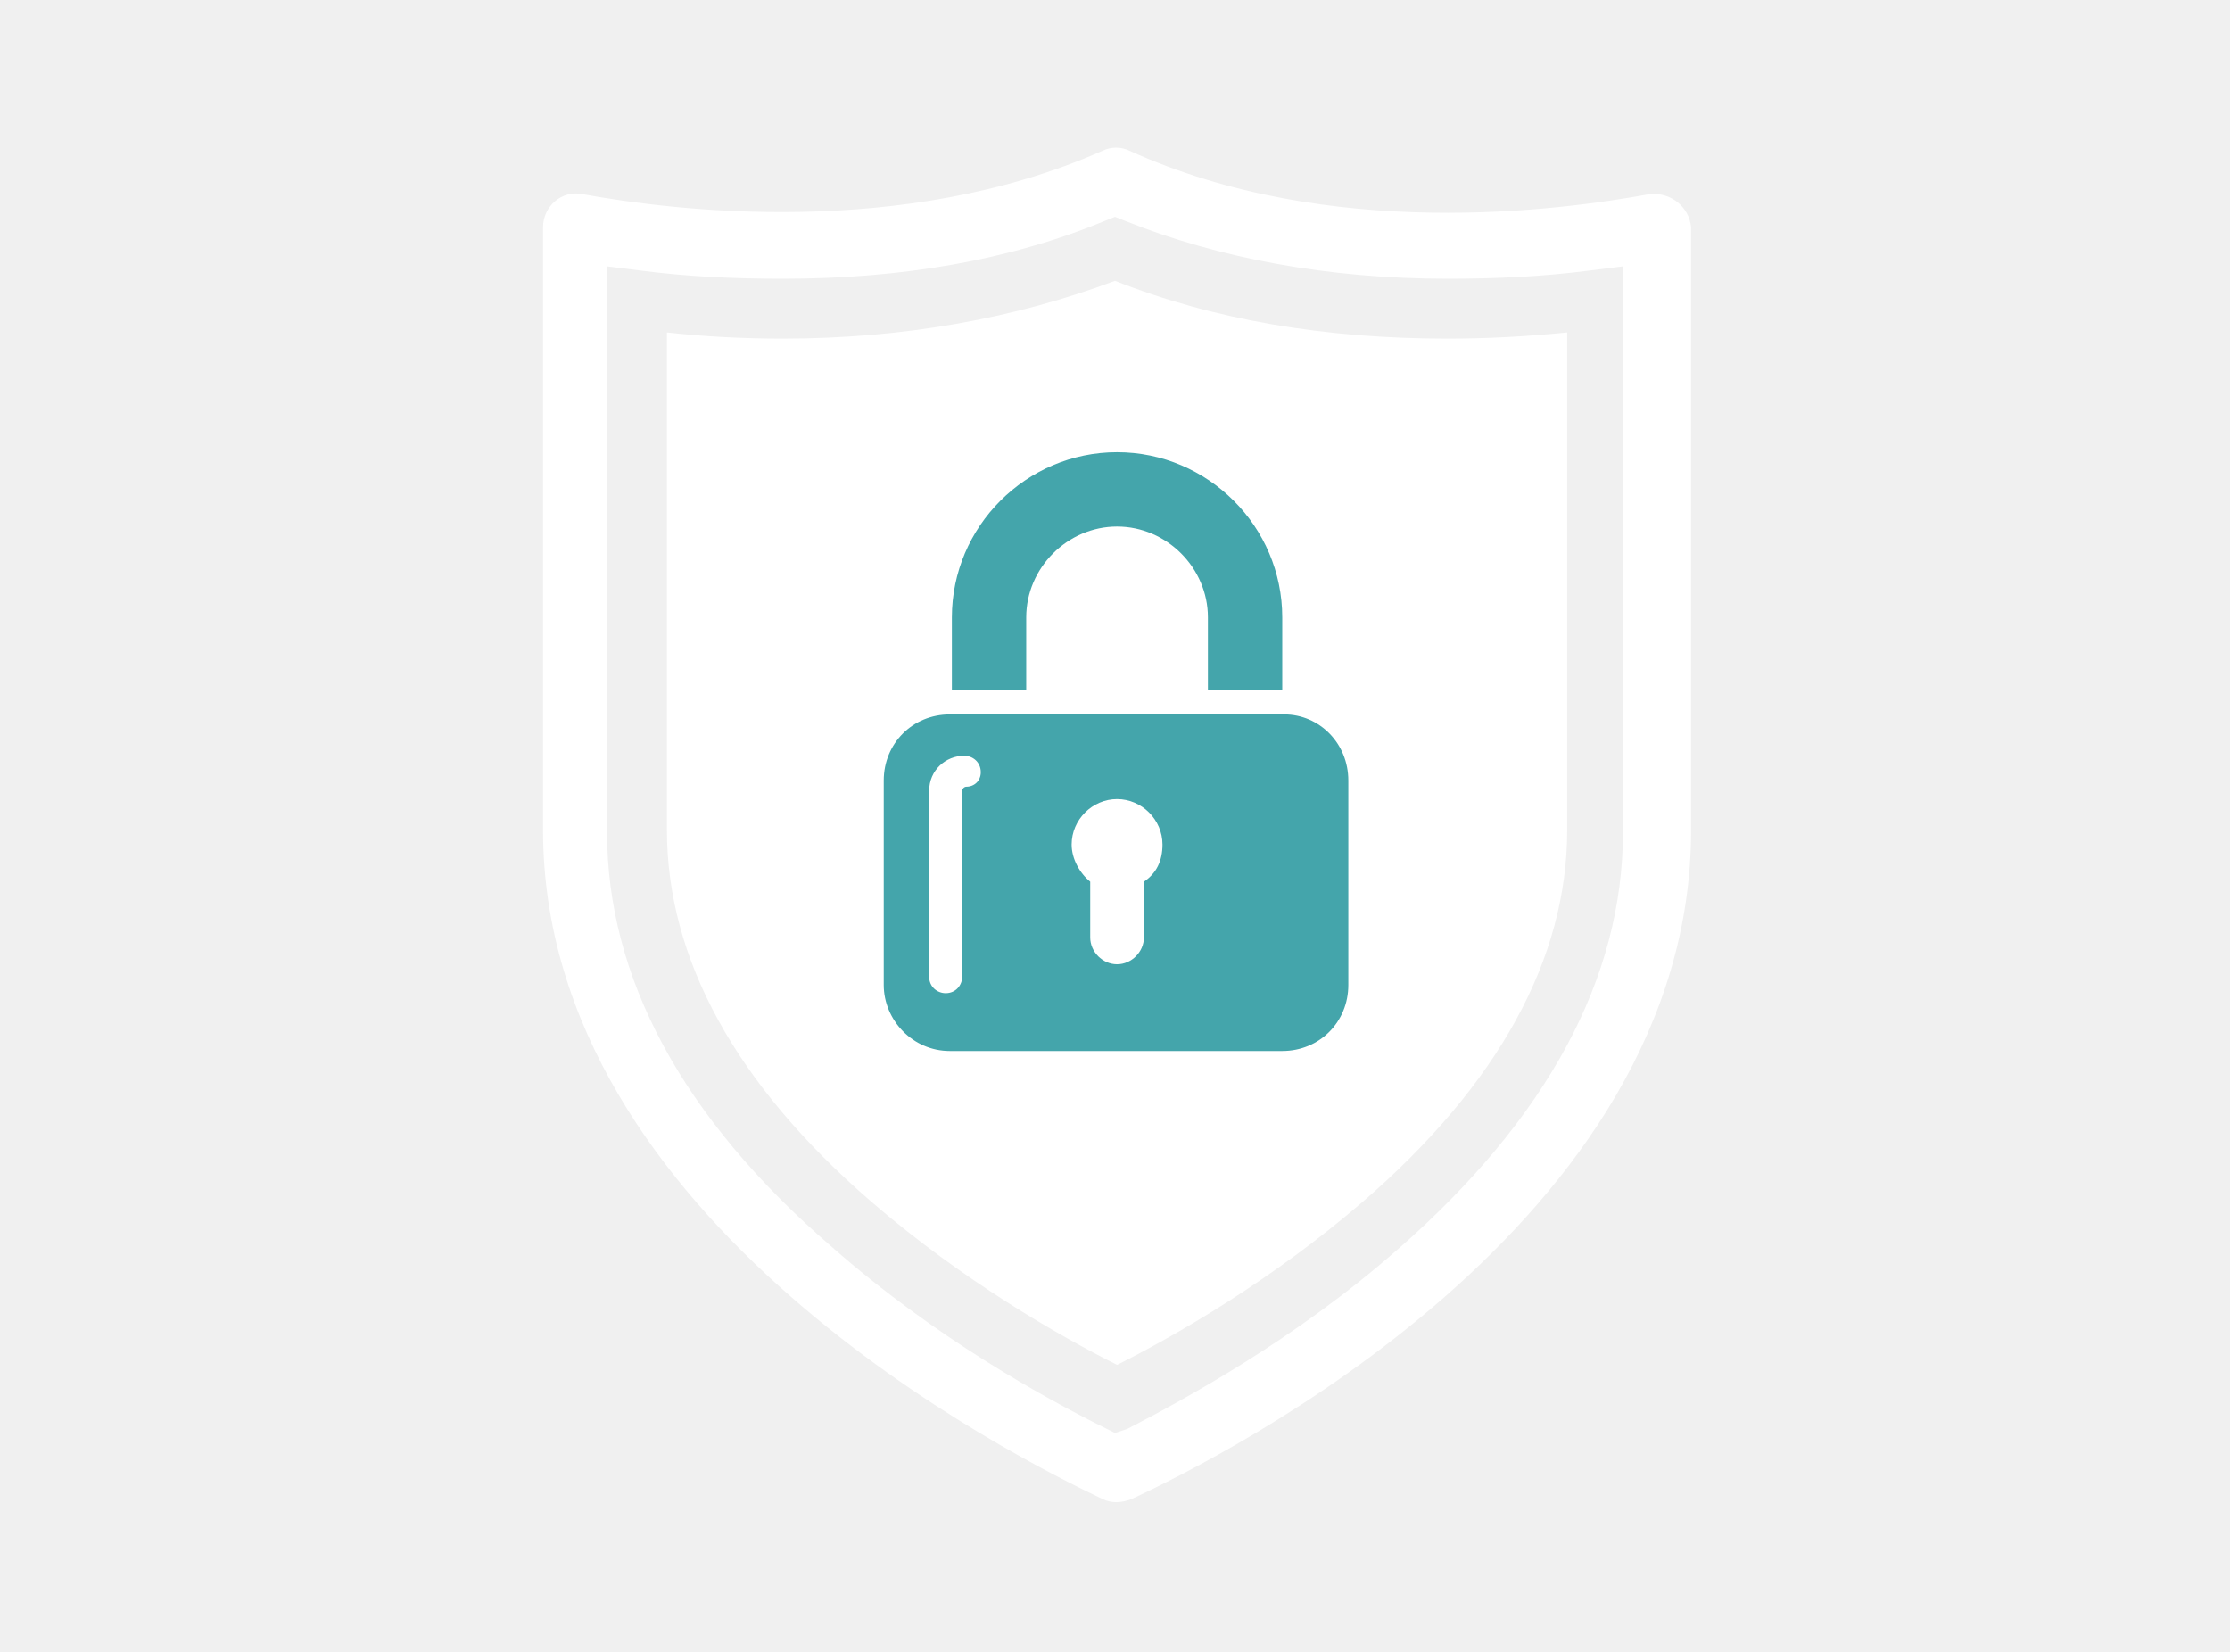
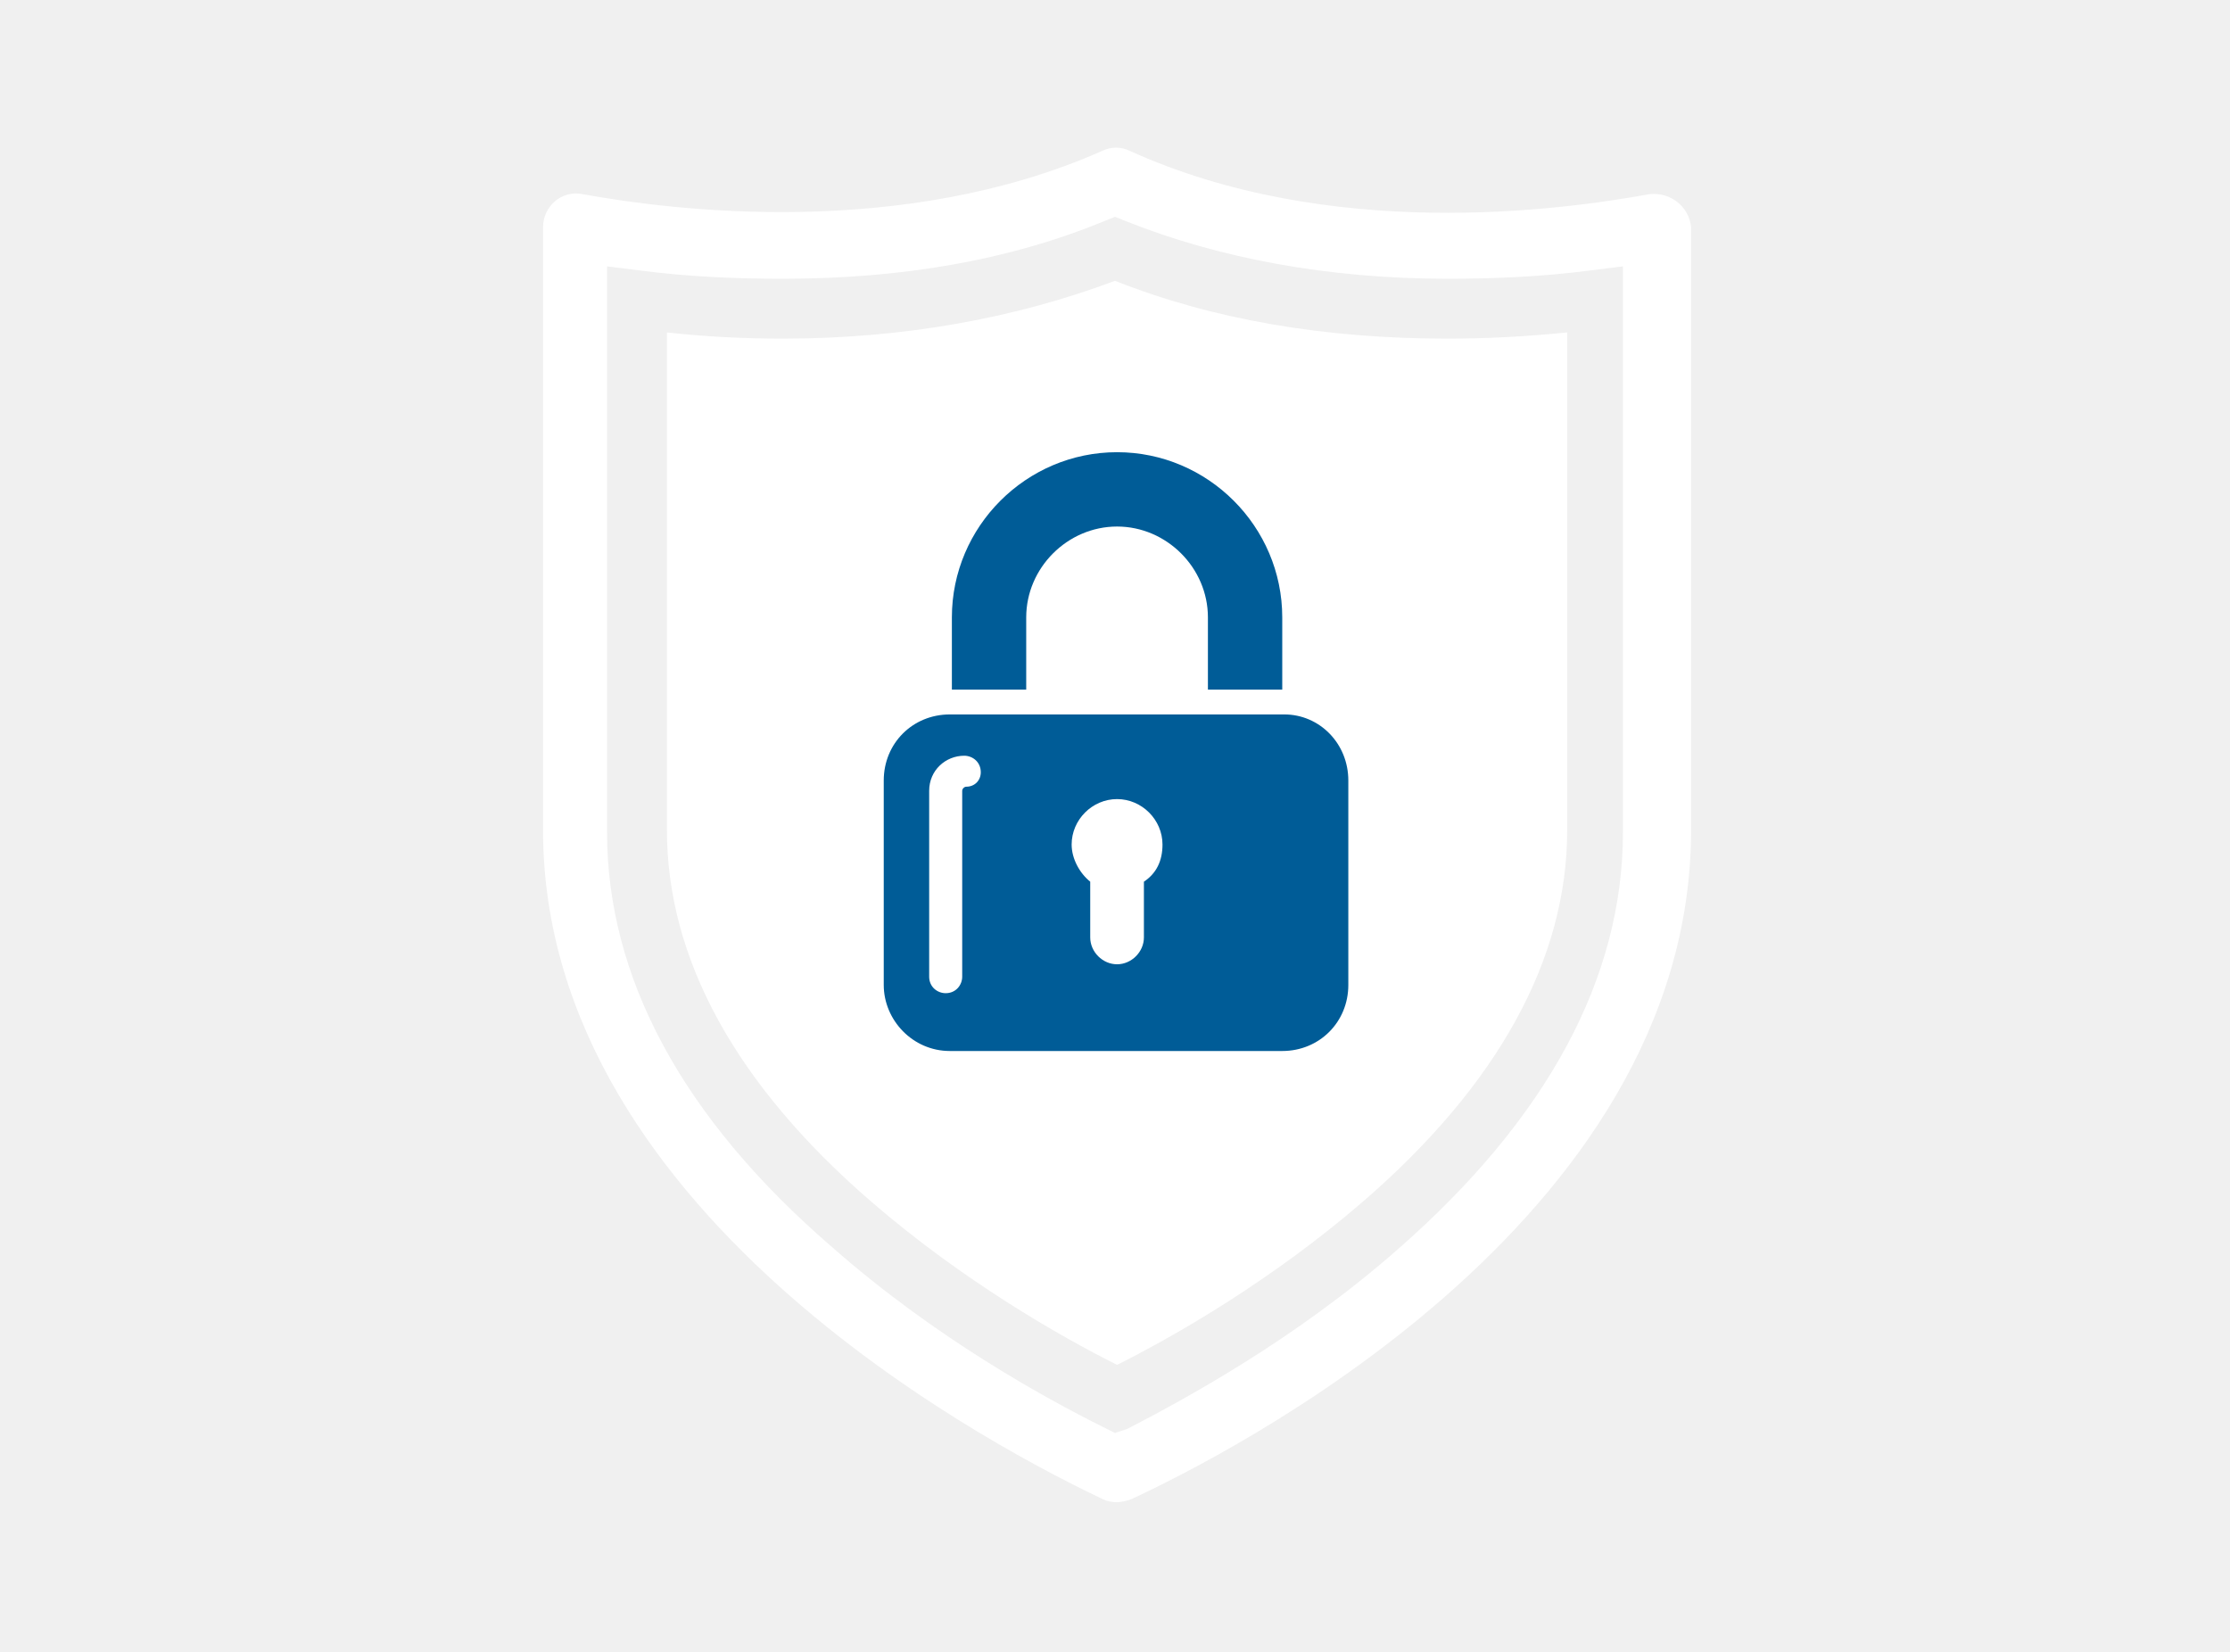
<svg xmlns="http://www.w3.org/2000/svg" version="1.1" id="Layer_1" x="0" y="0" viewBox="0 0 108 80" xml:space="preserve">
  <style>.st0{fill:#fff}</style>
-   <path class="st0" d="M56.2 39.8c0-1.2-1-2.1-2.2-2.1-1.2 0-2.2 1-2.2 2.1 0 .7.4 1.3.9 1.7l-.6 4.6h3.7l-.6-4.6c.7-.4 1-1 1-1.7zM54 26.2h-.2c-1.5 0-2.9.8-3.7 2.2-.7 1.1-.6 2.6-.6 4.5v.3h8.9v-.1c0-2.1.1-3.7-.7-4.9-.8-1.2-2.2-2-3.7-2z" />
+   <path class="st0" d="M56.2 39.8c0-1.2-1-2.1-2.2-2.1s-2.2 1-2.2 2.1c0 .7.4 1.3.9 1.7l-.6 4.6h3.7l-.6-4.6c.7-.4 1-1 1-1.7zM54 26.2h-.2c-1.5 0-2.9.8-3.7 2.2-.7 1.1-.6 2.6-.6 4.5v.3h8.9v-.1c0-2.1.1-3.7-.7-4.9-.8-1.2-2.2-2-3.7-2z" />
  <path class="st0" d="M70.1 16.4c-5.9 0-11.3-.9-16.1-2.8-4.8 1.8-10.2 2.8-16.1 2.8-1.9 0-3.8-.1-5.6-.3v24.1c0 6.2 3.3 12.3 9.9 18 4.4 3.8 9.1 6.5 11.9 7.9 2.8-1.4 7.5-4.1 11.9-7.9 6.6-5.7 9.9-11.8 9.9-18V16.1c-2 .2-3.9.3-5.8.3zm-5.7 33.4c0 .4-.3.7-.7.7H44.3c-.4 0-.7-.3-.7-.7v-16c0-.4.3-.7.7-.7h2c0-.5-.1-2.7 0-3.3.1-1.8 1.1-3.7 2.5-4.9C50.3 23.7 52 23 54 23h.7c3.7.3 6.7 3.2 7 6.7.1.7 0 2.9 0 3.4h2.1c.4 0 .6.3.6.7v16z" />
  <path class="st0" d="M79.9 9.4c-4.4.8-15.5 2.3-25.2-2.1-.4-.2-.9-.2-1.3 0-9.7 4.3-20.8 2.9-25.2 2.1-1-.2-1.9.6-1.9 1.6v29.2c0 19 22.9 30.4 27.1 32.4.4.2.9.2 1.4 0 4.3-2 27.1-13.3 27.1-32.4V11c-.1-1-1-1.7-2-1.6zm-1.3 30.9c0 7.1-3.7 13.9-10.9 20.2-5 4.4-10.4 7.3-13.1 8.7l-.6.2-.6-.3c-2.8-1.4-8.1-4.3-13.1-8.7-7.3-6.3-10.9-13.1-10.9-20.1V12.9l1.6.2c2.3.3 4.6.4 6.9.4 5.8 0 11-.9 15.6-2.8l.5-.2.5.2c4.5 1.8 9.8 2.8 15.6 2.8 2.3 0 4.6-.1 6.9-.4l1.6-.2v27.4z" />
-   <path class="st0" d="M40.3 20.7H67V52H40.3z" />
-   <path d="M62.2 34.6H46c-1.8 0-3.2 1.4-3.2 3.2v9.9c0 1.7 1.4 3.2 3.2 3.2h16.1c1.8 0 3.2-1.4 3.2-3.2v-9.9c0-1.8-1.4-3.2-3.1-3.2zm-15.4 3.5c-.1 0-.2.1-.2.2v9c0 .4-.3.8-.8.8-.4 0-.8-.3-.8-.8v-9c0-1 .8-1.7 1.7-1.7.4 0 .8.3.8.8 0 .4-.3.7-.7.7zm8.6 4.6v2.7c0 .7-.6 1.3-1.3 1.3-.7 0-1.3-.6-1.3-1.3v-2.7c-.5-.4-.9-1.1-.9-1.8 0-1.2 1-2.2 2.2-2.2 1.2 0 2.2 1 2.2 2.2 0 .8-.3 1.4-.9 1.8zm-5.7-12.8c0-2.4 2-4.4 4.4-4.4 2.4 0 4.4 2 4.4 4.4v3.5h3.6v-3.5c0-4.4-3.6-8-8-8s-8 3.6-8 8v3.5h3.6v-3.5z" fill="#44a5ab" />
+   <path class="st0" d="M40.3 20.7H67V52H40.3V20.7z" />
+   <path d="M62.2 34.6H46c-1.8 0-3.2 1.4-3.2 3.2v9.9c0 1.7 1.4 3.2 3.2 3.2h16.1c1.8 0 3.2-1.4 3.2-3.2v-9.9c0-1.8-1.4-3.2-3.1-3.2zm-15.4 3.5c-.1 0-.2.1-.2.2v9c0 .4-.3.8-.8.8-.4 0-.8-.3-.8-.8v-9c0-1 .8-1.7 1.7-1.7.4 0 .8.3.8.8 0 .4-.3.7-.7.7zm8.6 4.6v2.7c0 .7-.6 1.3-1.3 1.3s-1.3-.6-1.3-1.3v-2.7c-.5-.4-.9-1.1-.9-1.8 0-1.2 1-2.2 2.2-2.2s2.2 1 2.2 2.2c0 .8-.3 1.4-.9 1.8zm-5.7-12.8c0-2.4 2-4.4 4.4-4.4s4.4 2 4.4 4.4v3.5h3.6v-3.5c0-4.4-3.6-8-8-8s-8 3.6-8 8v3.5h3.6v-3.5z" fill="#005c97" />
</svg>
